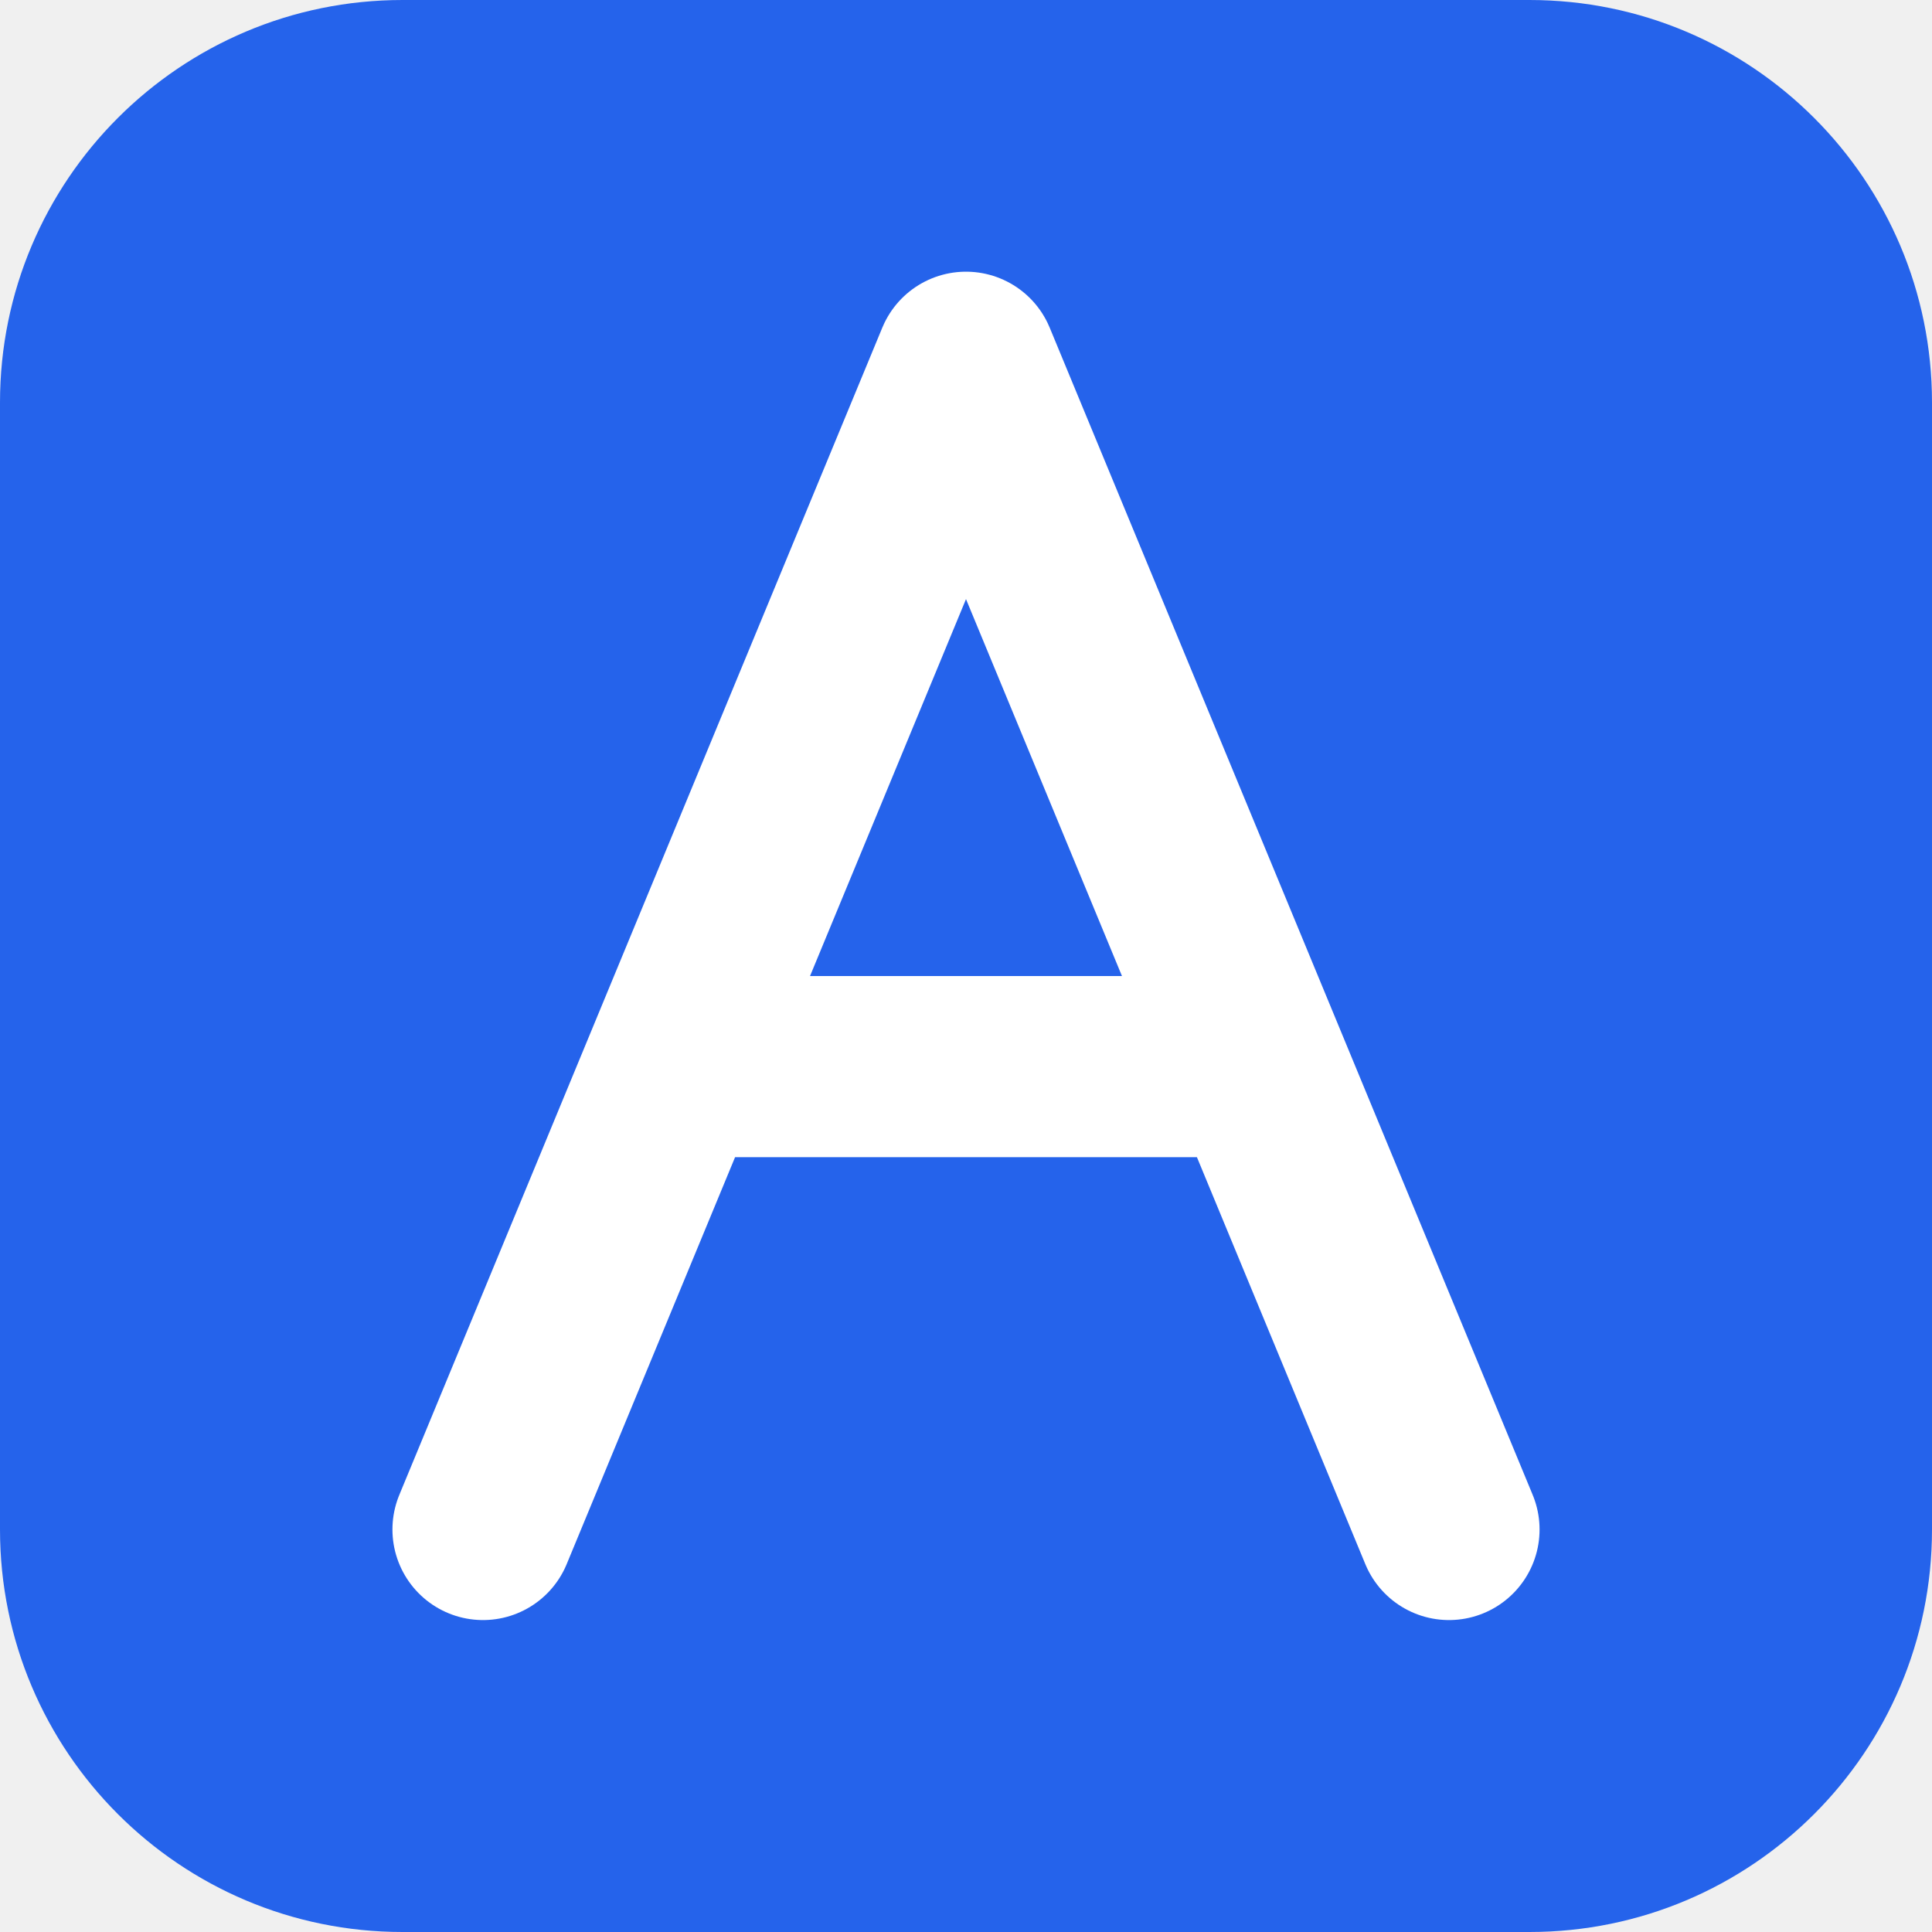
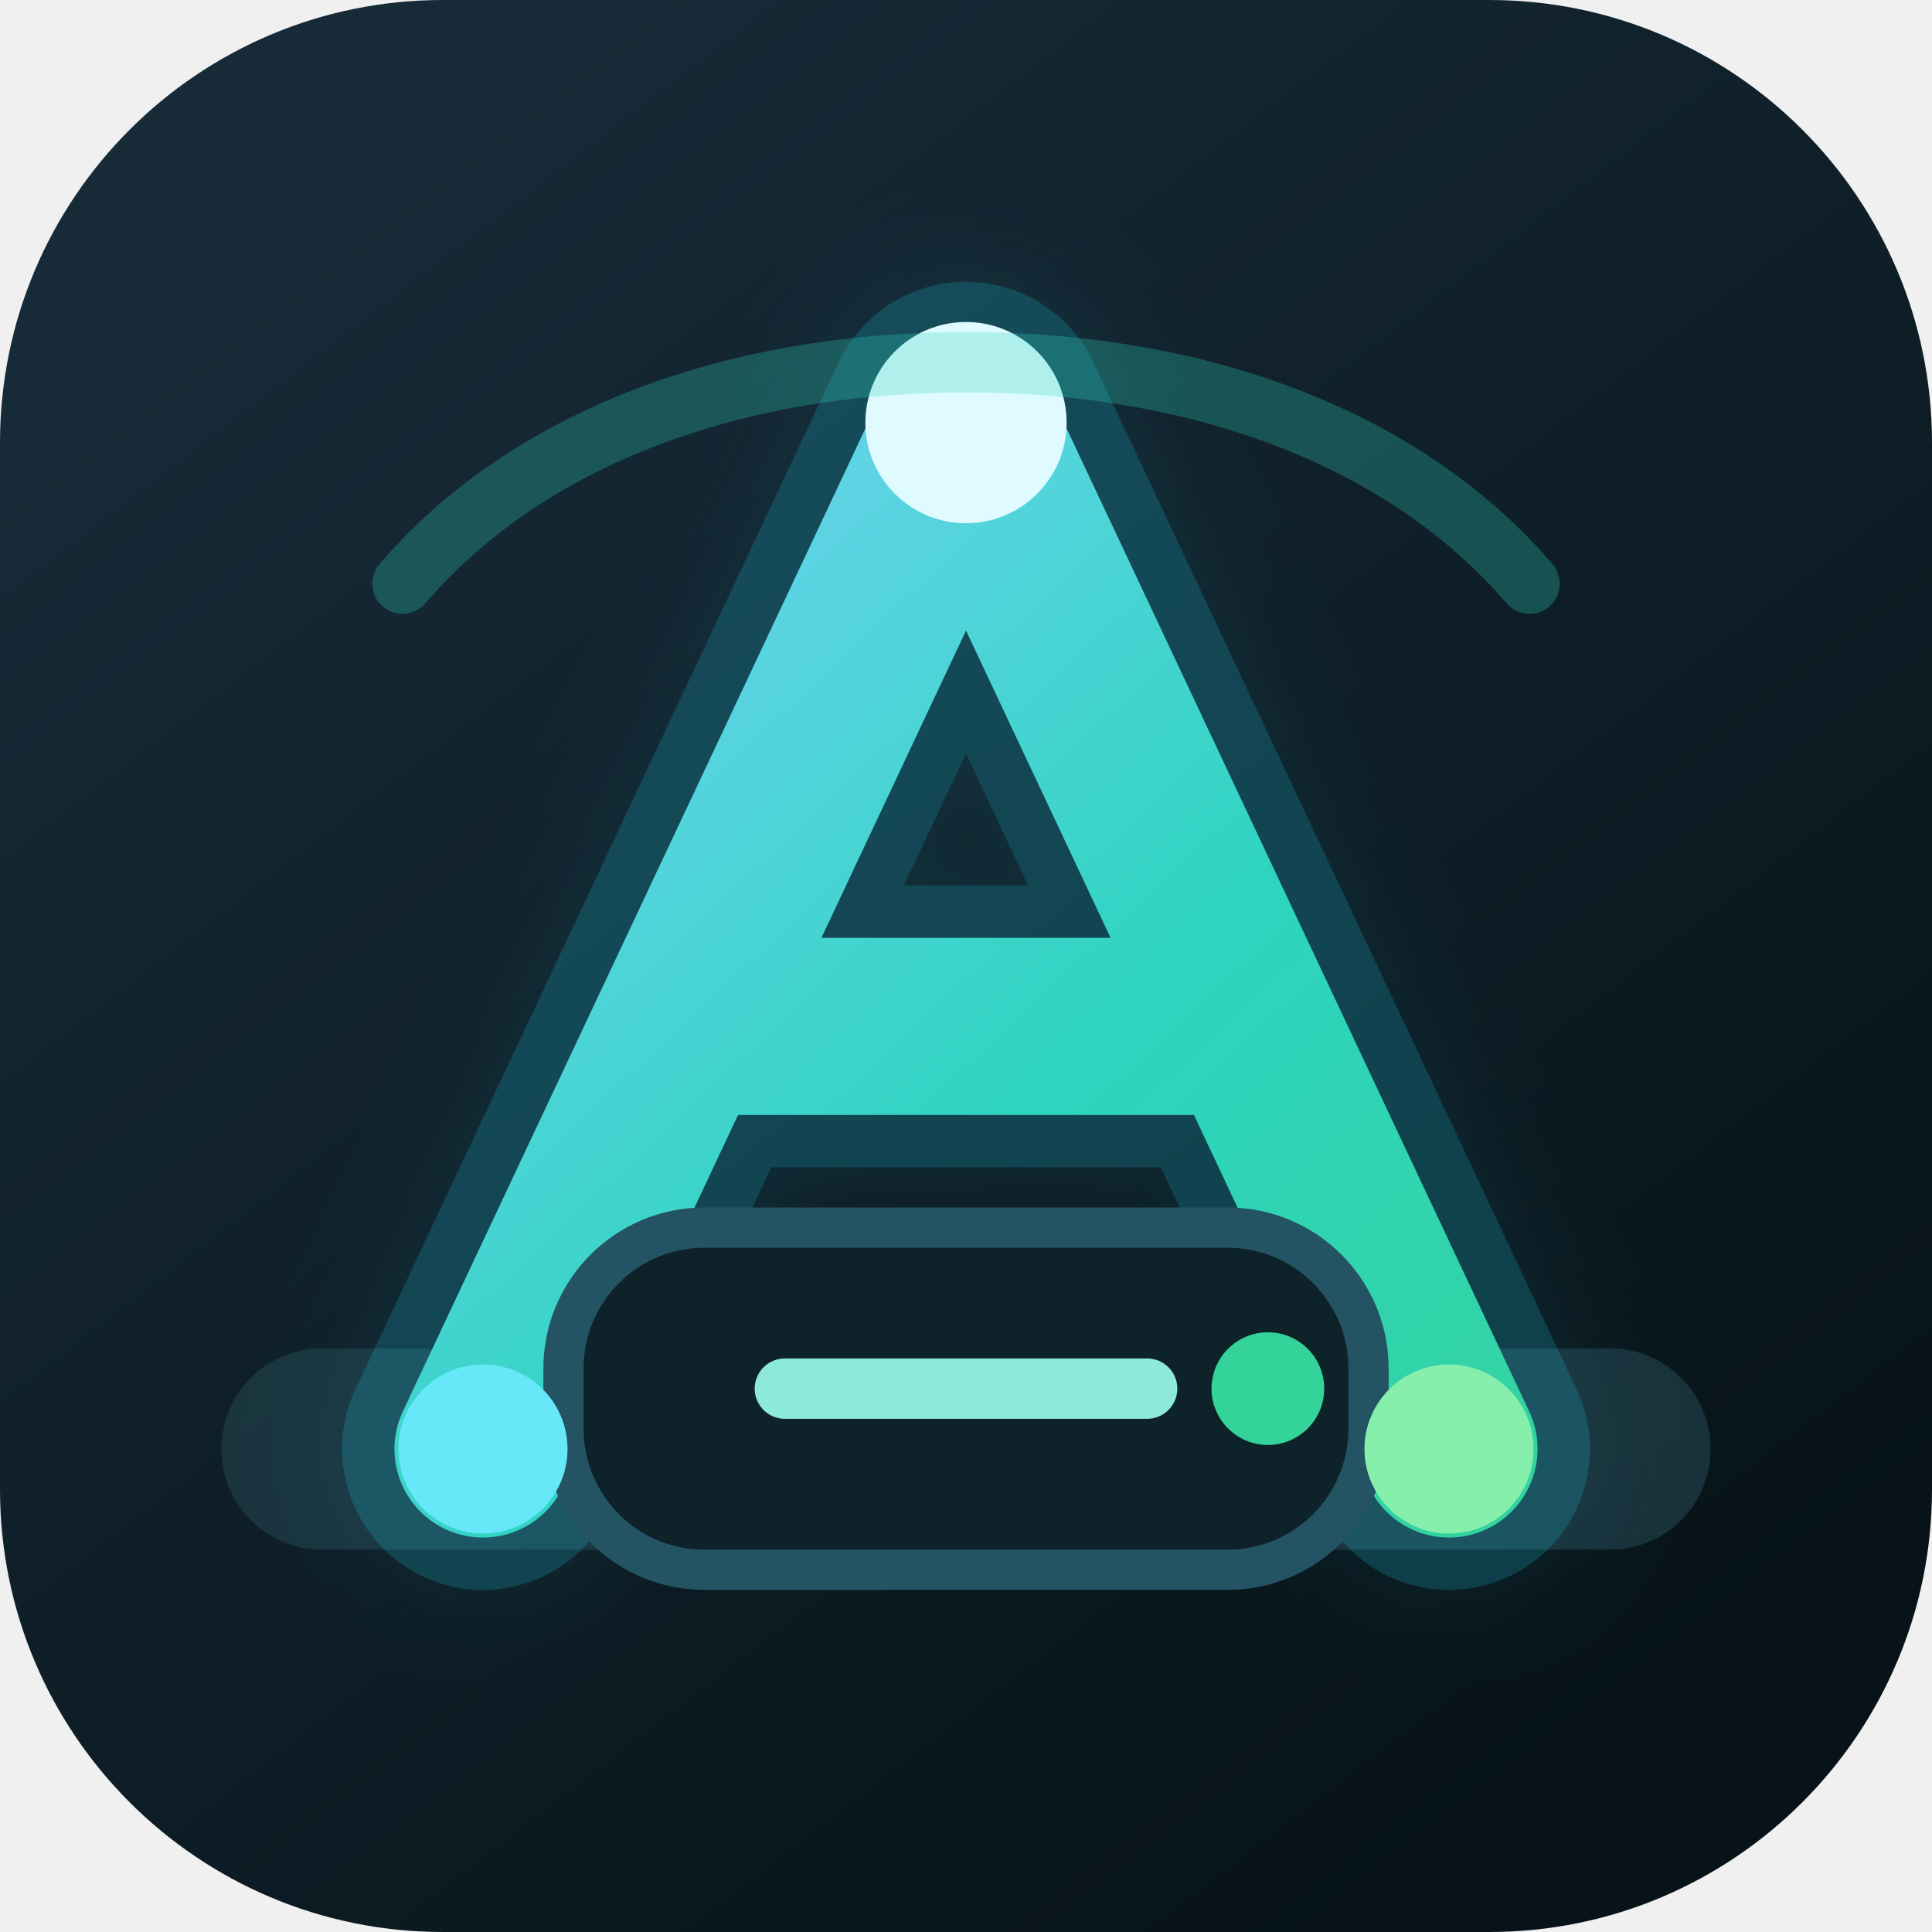
<svg xmlns="http://www.w3.org/2000/svg" viewBox="0 0 96 96" role="img" aria-label="Anne刷服器">
-   <rect width="96" height="96" rx="20" fill="#2563eb" />
-   <path d="M24 76 48 18l24 58M35 53h26" fill="none" stroke="#fff" stroke-width="9" stroke-linecap="round" stroke-linejoin="round" />
+   <defs>
+     <linearGradient id="bg" x1="18" y1="10" x2="78" y2="88" gradientUnits="userSpaceOnUse">
+       <stop offset="0" stop-color="#162a37" />
+       <stop offset="1" stop-color="#071318" />
+     </linearGradient>
+     <linearGradient id="mark" x1="20" y1="18" x2="78" y2="80" gradientUnits="userSpaceOnUse">
+       <stop offset="0" stop-color="#7dd3fc" />
+       <stop offset="0.58" stop-color="#2dd4bf" />
+       <stop offset="1" stop-color="#34d399" />
+     </linearGradient>
+     <filter id="softGlow" x="-30%" y="-30%" width="160%" height="160%" color-interpolation-filters="sRGB">
+       <feDropShadow dx="0" dy="0" stdDeviation="2.8" flood-color="#22d3ee" flood-opacity="0.42" />
+     </filter>
+   </defs>
+   <rect width="96" height="96" rx="22" fill="url(#bg)" />
+   <path d="M16 72h64" fill="none" stroke="#1f3d47" stroke-width="10" stroke-linecap="round" opacity="0.7" />
+   <path d="M24 72 48 21l24 51M34 51h28" fill="none" stroke="#22d3ee" stroke-width="14" stroke-linecap="round" stroke-linejoin="round" opacity="0.22" filter="url(#softGlow)" />
+   <path d="M24 72 48 21l24 51M34 51h28" fill="none" stroke="url(#mark)" stroke-width="8.8" stroke-linecap="round" stroke-linejoin="round" />
+   <rect x="28" y="61" width="40" height="17" rx="7" fill="#0d2229" stroke="#245463" stroke-width="2" />
+   <path d="M39 69h18" fill="none" stroke="#8eead8" stroke-width="3" stroke-linecap="round" />
+   <circle cx="63" cy="69" r="2.8" fill="#34d399" />
+   <circle cx="48" cy="21" r="5" fill="#e0fbff" />
+   <circle cx="24" cy="72" r="4.2" fill="#67e8f9" />
+   <circle cx="72" cy="72" r="4.2" fill="#86efac" />
+   <path d="M20 29c6-7 16-11 28-11s22 4 28 11" fill="none" stroke="#2dd4bf" stroke-width="3" stroke-linecap="round" opacity="0.28" />
</svg>
